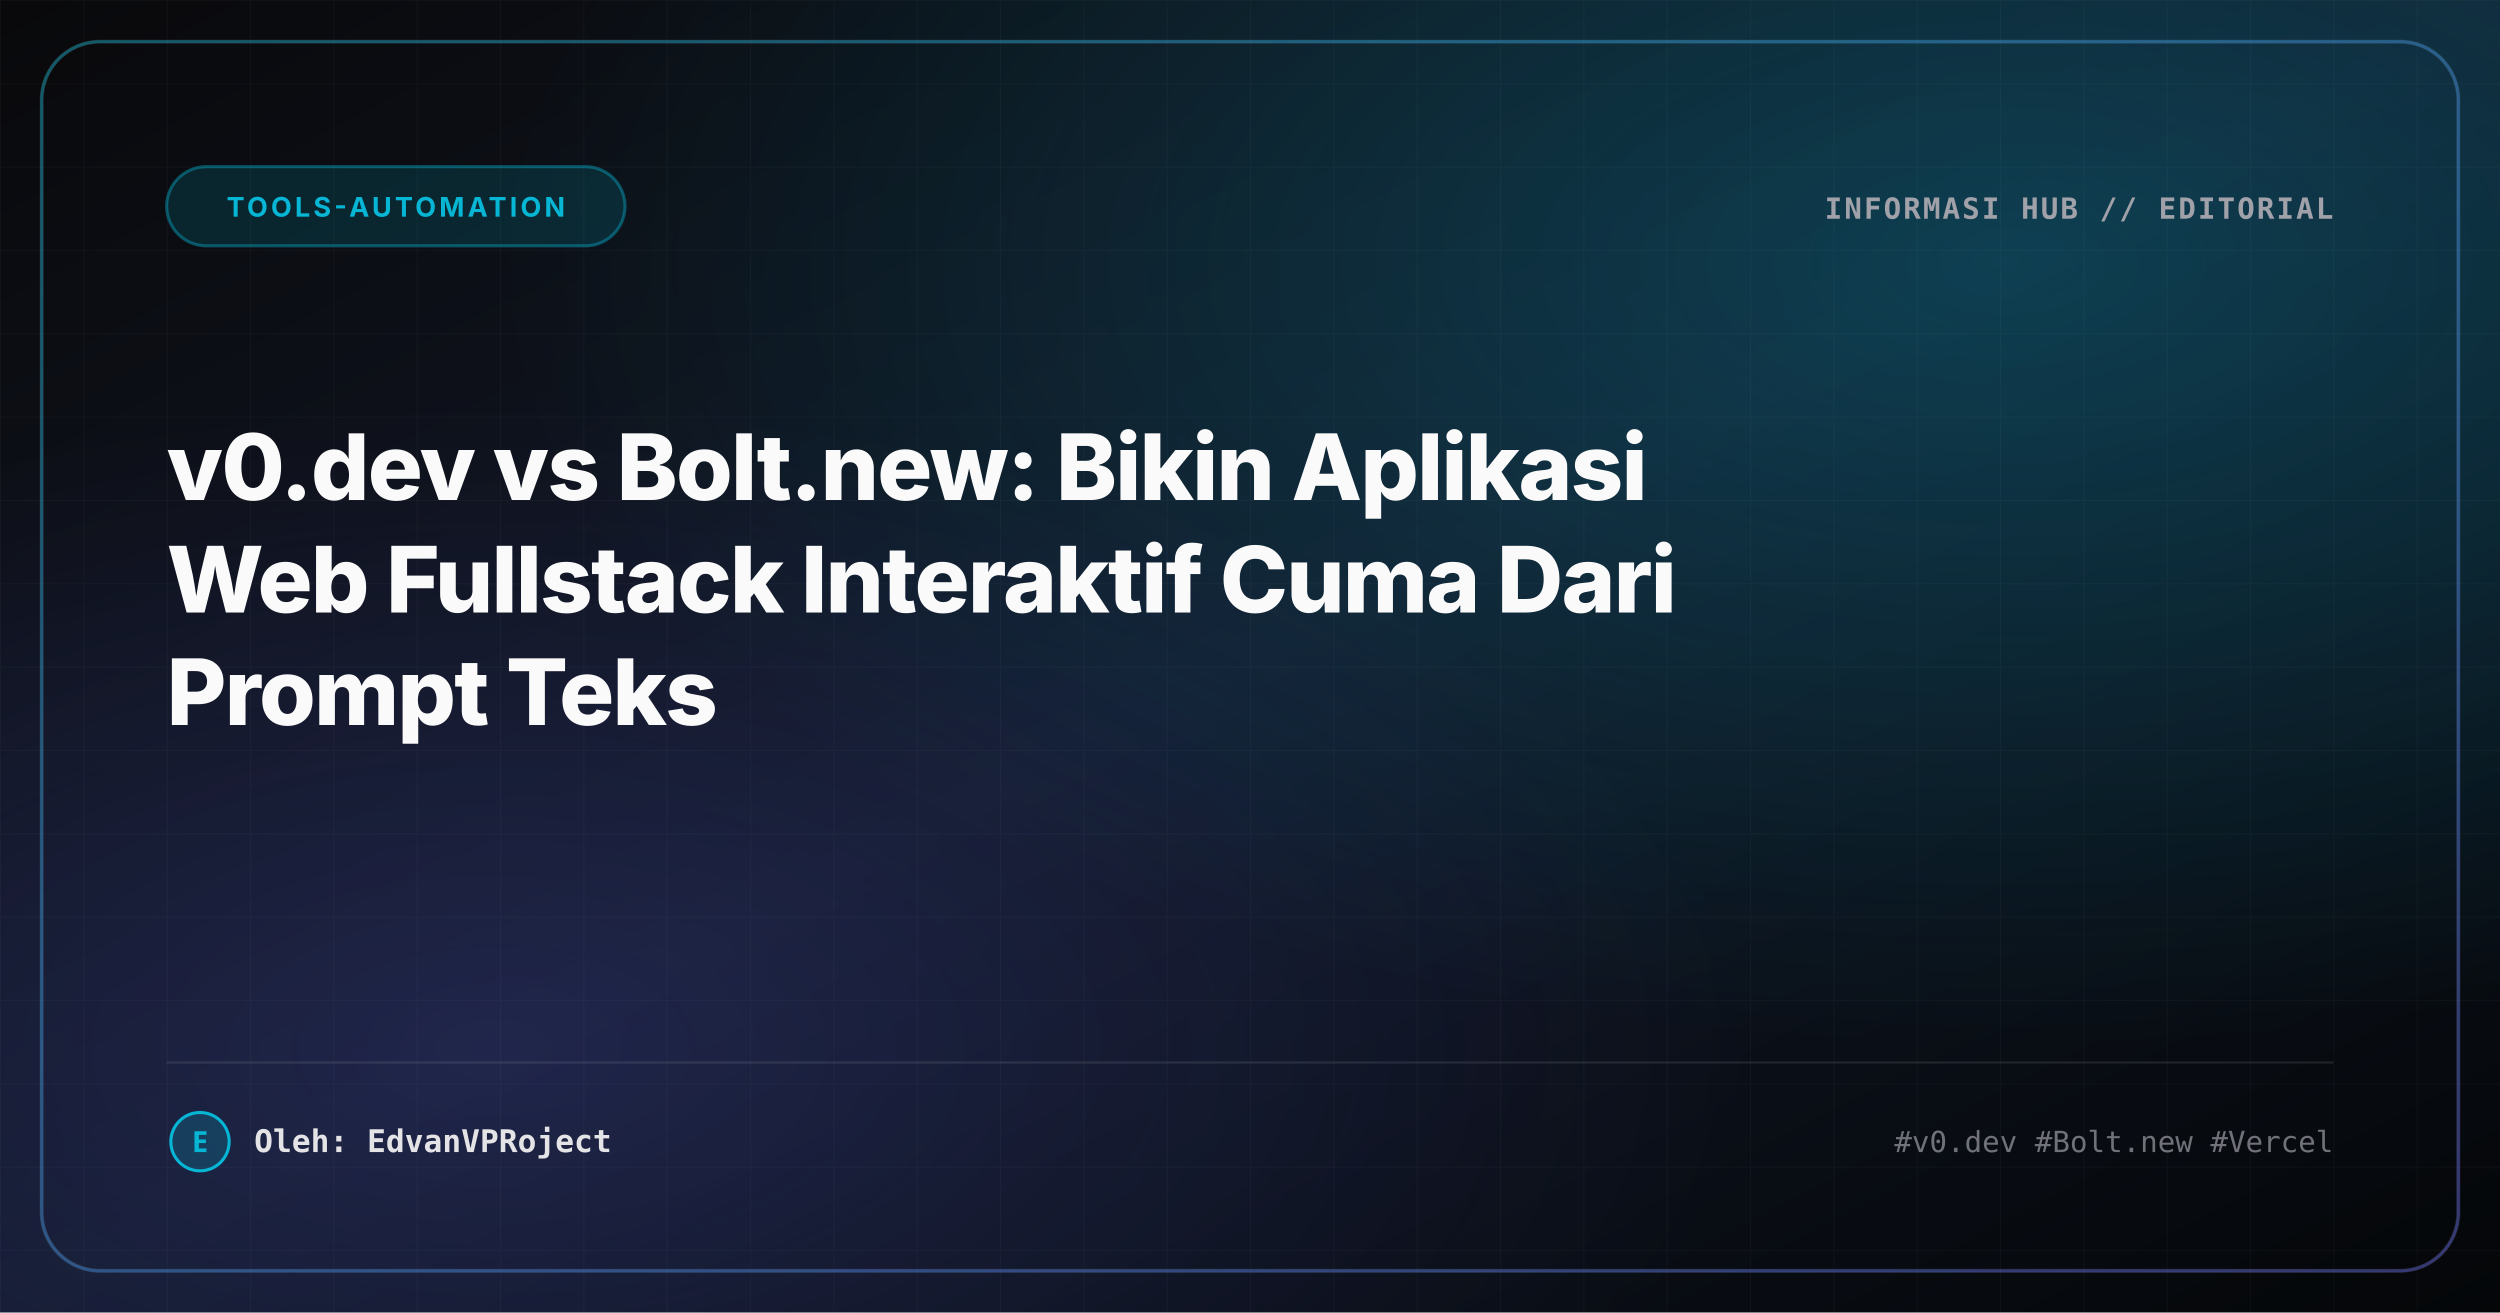
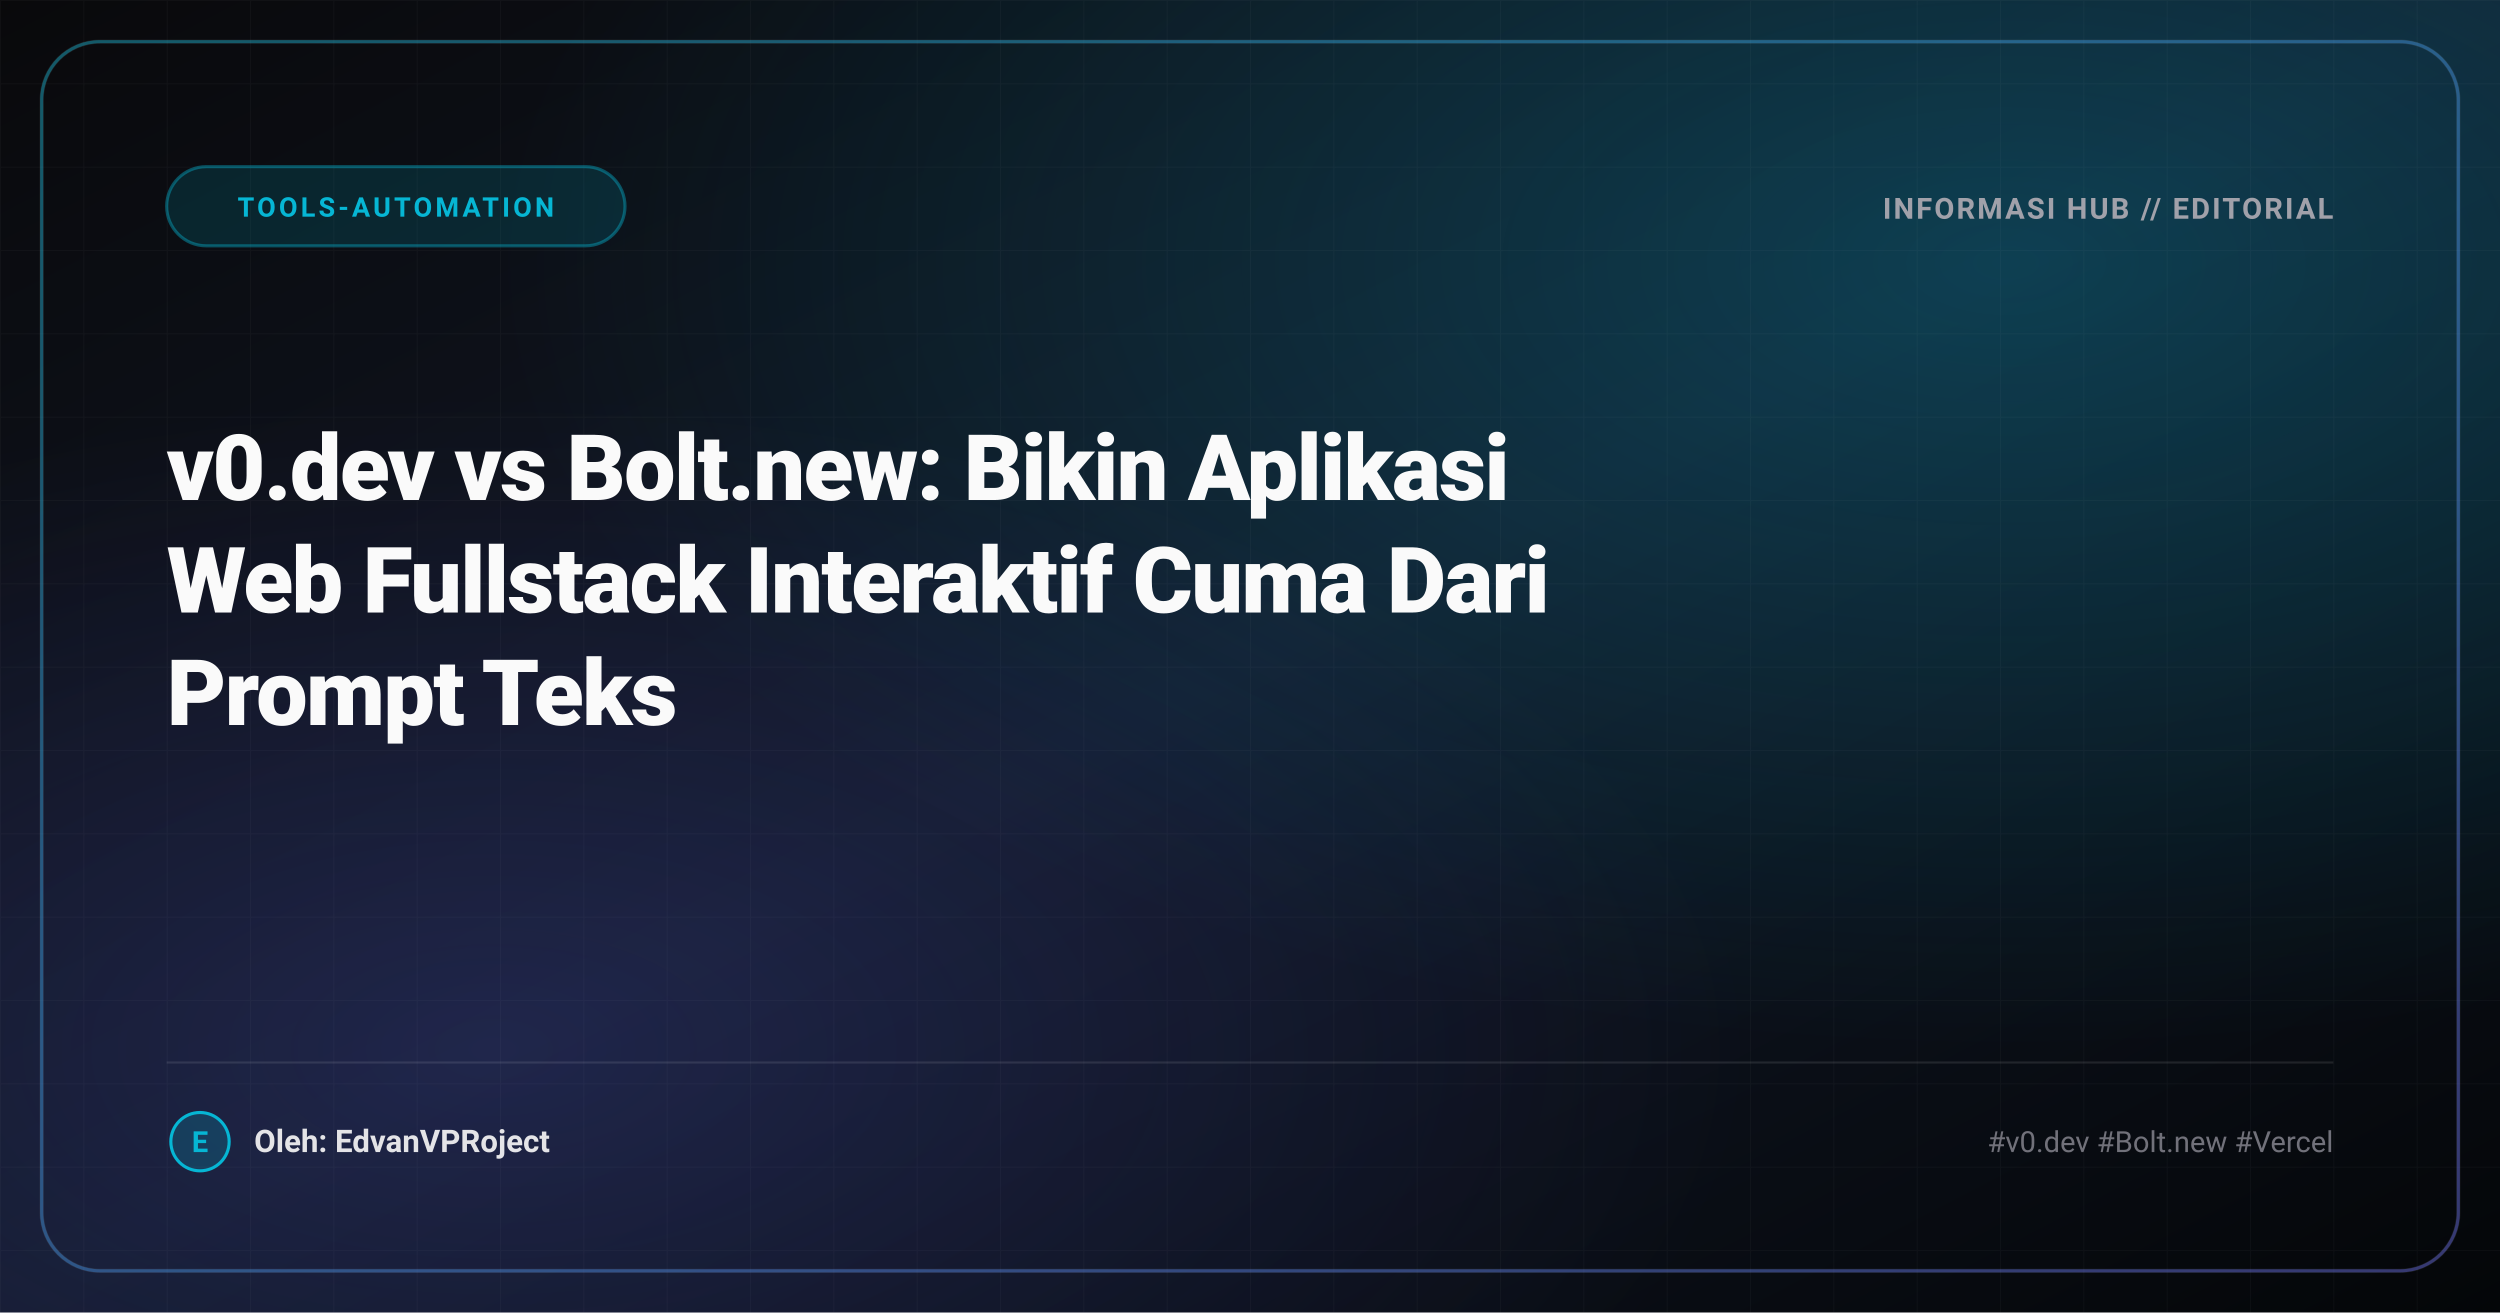
- <svg xmlns="http://www.w3.org/2000/svg" viewBox="0 0 1200 630" width="1200" height="630">
+ <svg xmlns="http://www.w3.org/2000/svg" viewBox="0 0 1200 630" width="1200" height="630" shape-rendering="geometricPrecision" text-rendering="geometricPrecision">
  <defs>
+     <style>
+       text {
+         font-family: -apple-system, BlinkMacSystemFont, "Segoe UI", Roboto, "Helvetica Neue", Arial, sans-serif;
+         text-rendering: geometricPrecision;
+         -webkit-font-smoothing: antialiased;
+       }
+     </style>
    <linearGradient id="bgGrad" x1="0%" y1="0%" x2="100%" y2="100%">
      <stop offset="0%" stop-color="#09090b" />
      <stop offset="50%" stop-color="#111827" />
      <stop offset="100%" stop-color="#040608" />
    </linearGradient>
    <linearGradient id="accGrad" x1="0%" y1="0%" x2="100%" y2="100%">
      <stop offset="0%" stop-color="#06b6d4" />
      <stop offset="100%" stop-color="#6366f1" />
    </linearGradient>
    <radialGradient id="glow" cx="80%" cy="20%" r="60%">
      <stop offset="0%" stop-color="#06b6d4" stop-opacity="0.25" />
      <stop offset="100%" stop-color="#06b6d4" stop-opacity="0" />
    </radialGradient>
    <radialGradient id="glow2" cx="20%" cy="80%" r="50%">
      <stop offset="0%" stop-color="#6366f1" stop-opacity="0.18" />
      <stop offset="100%" stop-color="#6366f1" stop-opacity="0" />
    </radialGradient>
    <pattern id="grid" width="40" height="40" patternUnits="userSpaceOnUse">
      <path d="M 40 0 L 0 0 0 40" fill="none" stroke="rgba(255,255,255,0.03)" stroke-width="1" />
    </pattern>
  </defs>
  <rect width="1200" height="630" fill="url(#bgGrad)" />
  <rect width="1200" height="630" fill="url(#glow)" />
  <rect width="1200" height="630" fill="url(#glow2)" />
  <rect width="1200" height="630" fill="url(#grid)" />
  <rect x="20" y="20" width="1160" height="590" rx="28" fill="none" stroke="rgba(255,255,255,0.08)" stroke-width="2" />
  <rect x="20" y="20" width="1160" height="590" rx="28" fill="none" stroke="url(#accGrad)" stroke-width="1.5" opacity="0.4" />
  <g transform="translate(80, 80)">
    <rect x="0" y="0" width="220" height="38" rx="19" fill="#06b6d4" fill-opacity="0.15" stroke="#06b6d4" stroke-opacity="0.4" stroke-width="1.5" />
    <text x="110" y="24" fill="#06b6d4" font-family="system-ui, -apple-system, sans-serif" font-size="13" font-weight="700" text-anchor="middle" letter-spacing="1.5">
      TOOLS-AUTOMATION
    </text>
    <text x="1040" y="25" fill="#a1a1aa" font-family="monospace, monospace" font-size="14" font-weight="600" text-anchor="end" letter-spacing="1">
      INFORMASI HUB // EDITORIAL
    </text>
  </g>
  <g transform="translate(0, 200)">
    <text x="80" y="40" fill="#fafafa" font-family="system-ui, -apple-system, sans-serif" font-size="44" font-weight="800" letter-spacing="-0.8">
      <tspan x="80" dy="0">v0.dev vs Bolt.new: Bikin Aplikasi</tspan>
      <tspan x="80" dy="54">Web Fullstack Interaktif Cuma Dari</tspan>
      <tspan x="80" dy="54">Prompt Teks</tspan>
    </text>
  </g>
  <g transform="translate(80, 510)">
    <line x1="0" y1="0" x2="1040" y2="0" stroke="rgba(255,255,255,0.1)" stroke-width="1" />
    <circle cx="16" cy="38" r="14" fill="#06b6d4" fill-opacity="0.2" stroke="#06b6d4" stroke-width="1.5" />
    <text x="16" y="43" fill="#06b6d4" font-family="sans-serif" font-size="14" font-weight="bold" text-anchor="middle">E</text>
    <text x="42" y="43" fill="#e4e4e7" font-family="monospace, monospace" font-size="15" font-weight="600">
      Oleh: EdvanVPRoject
    </text>
    <text x="1040" y="43" fill="#71717a" font-family="monospace, monospace" font-size="14" text-anchor="end">
      #v0.dev   #Bolt.new   #Vercel
    </text>
  </g>
</svg>
